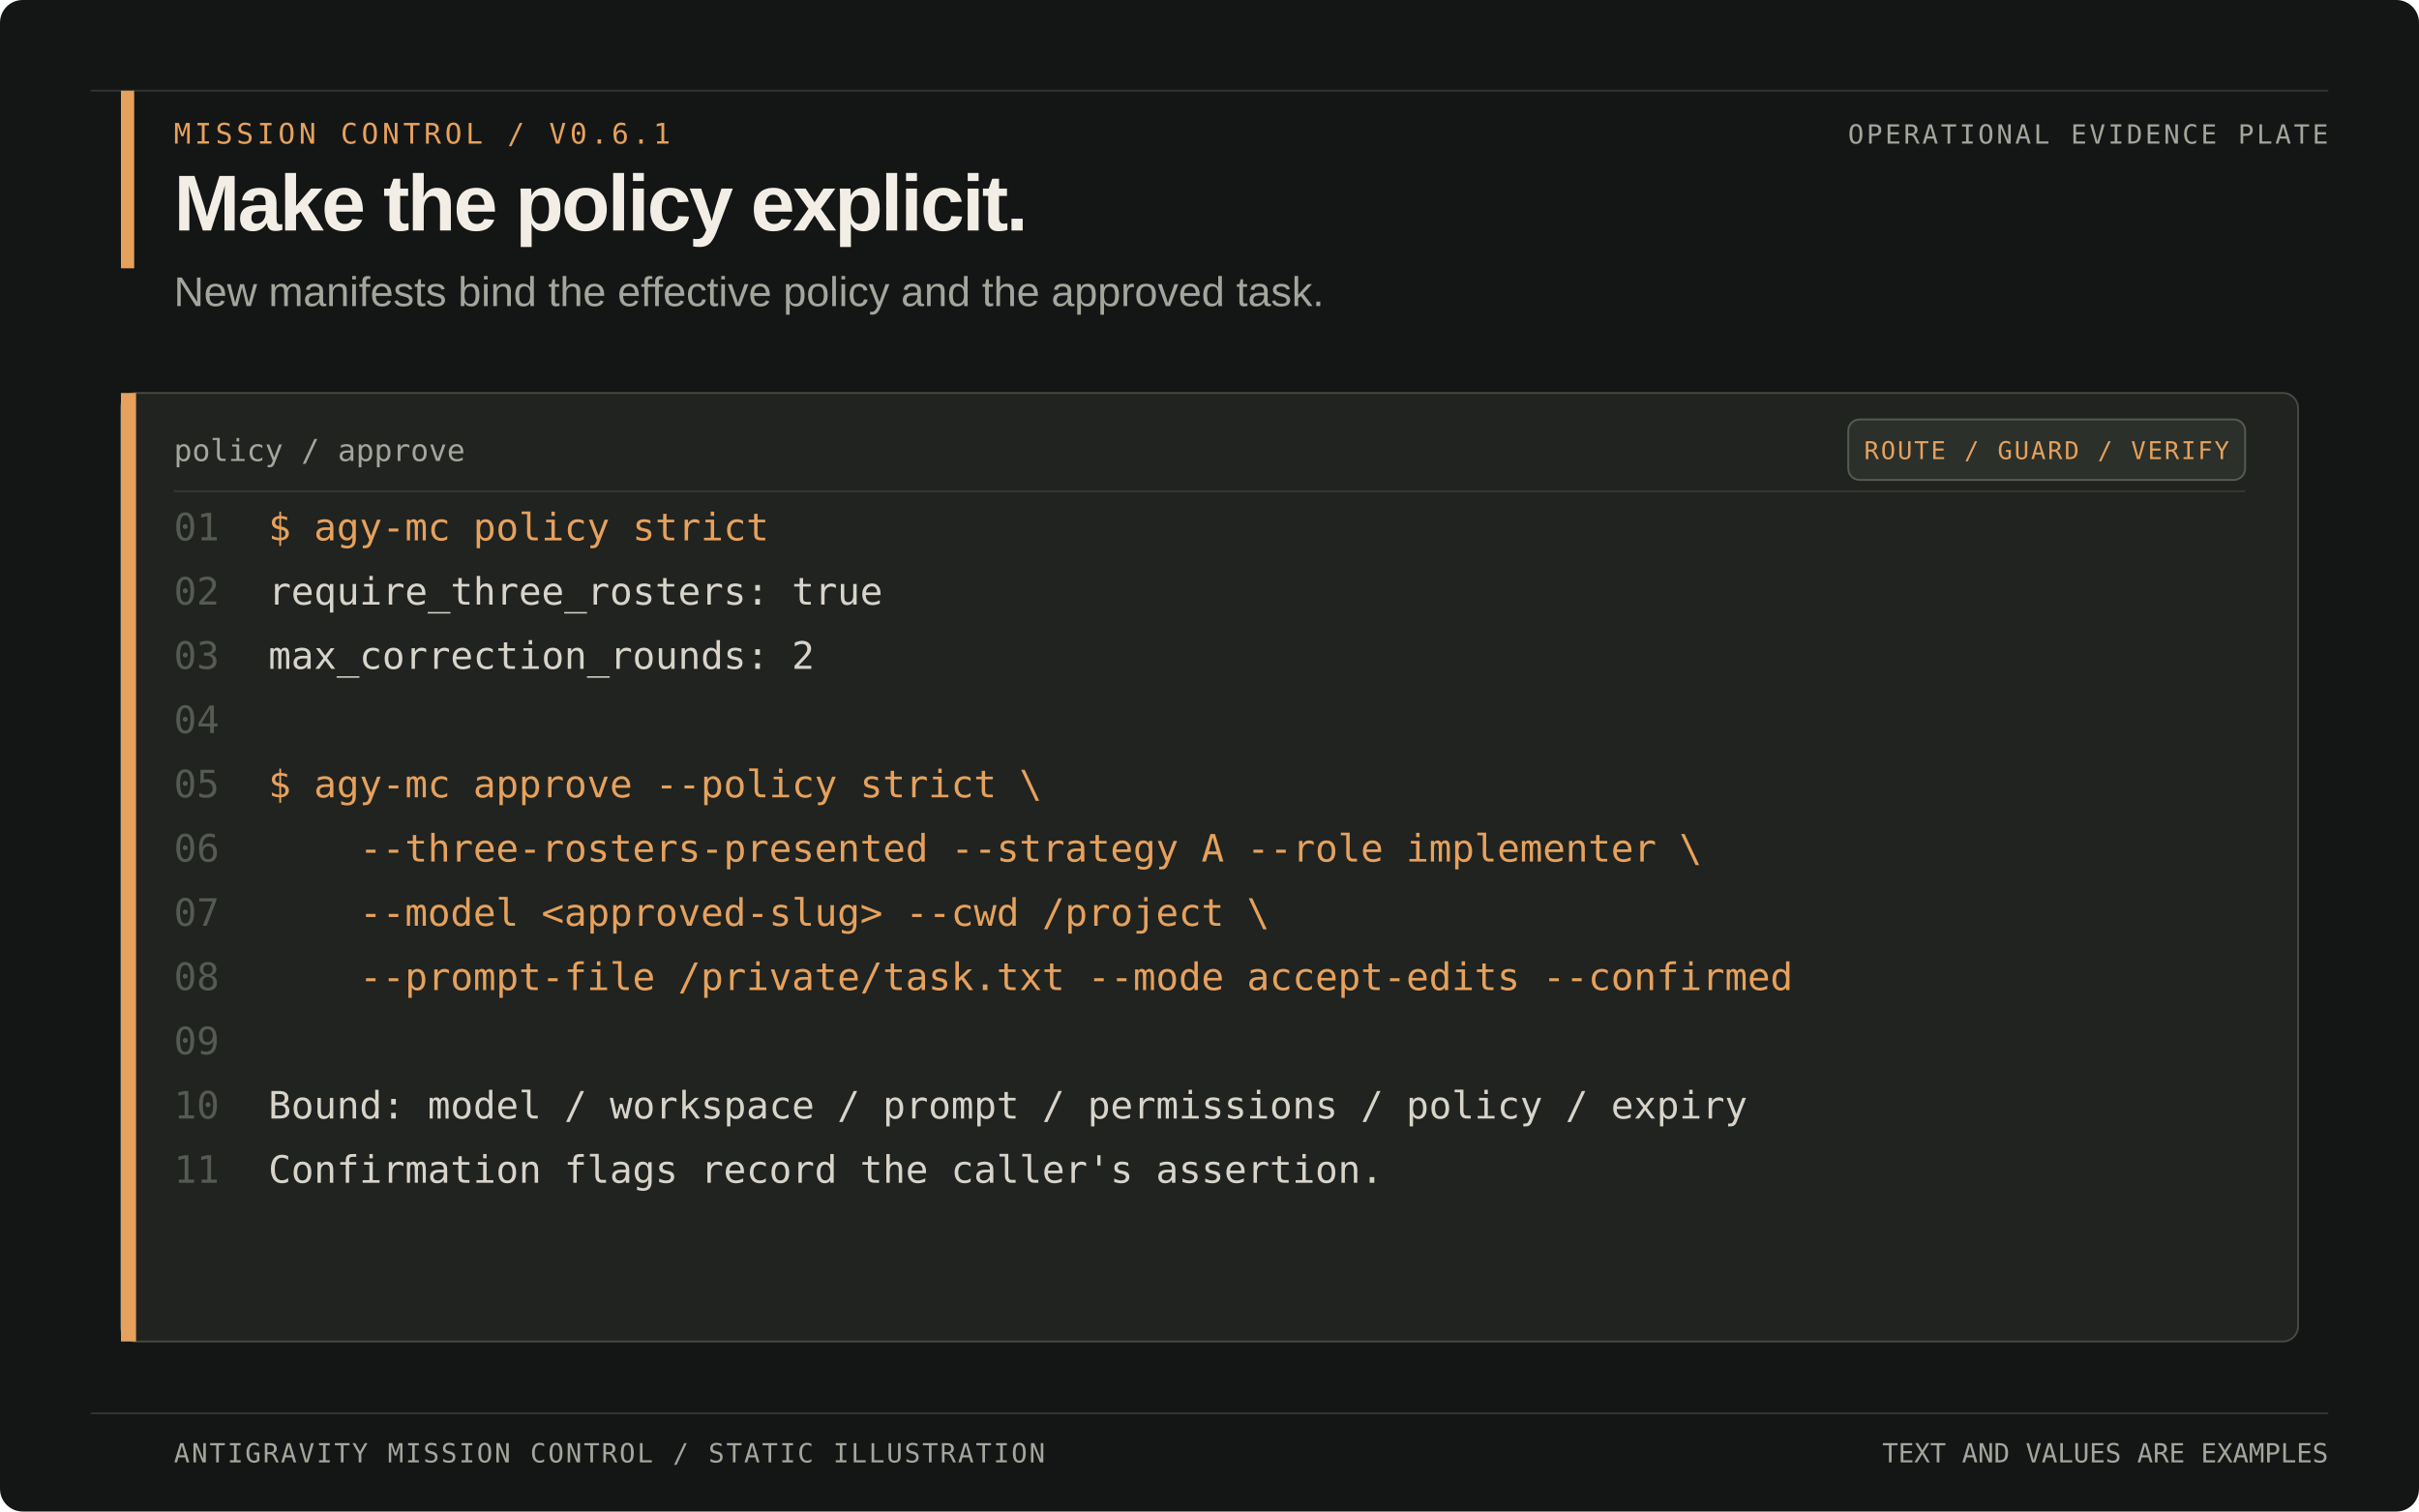
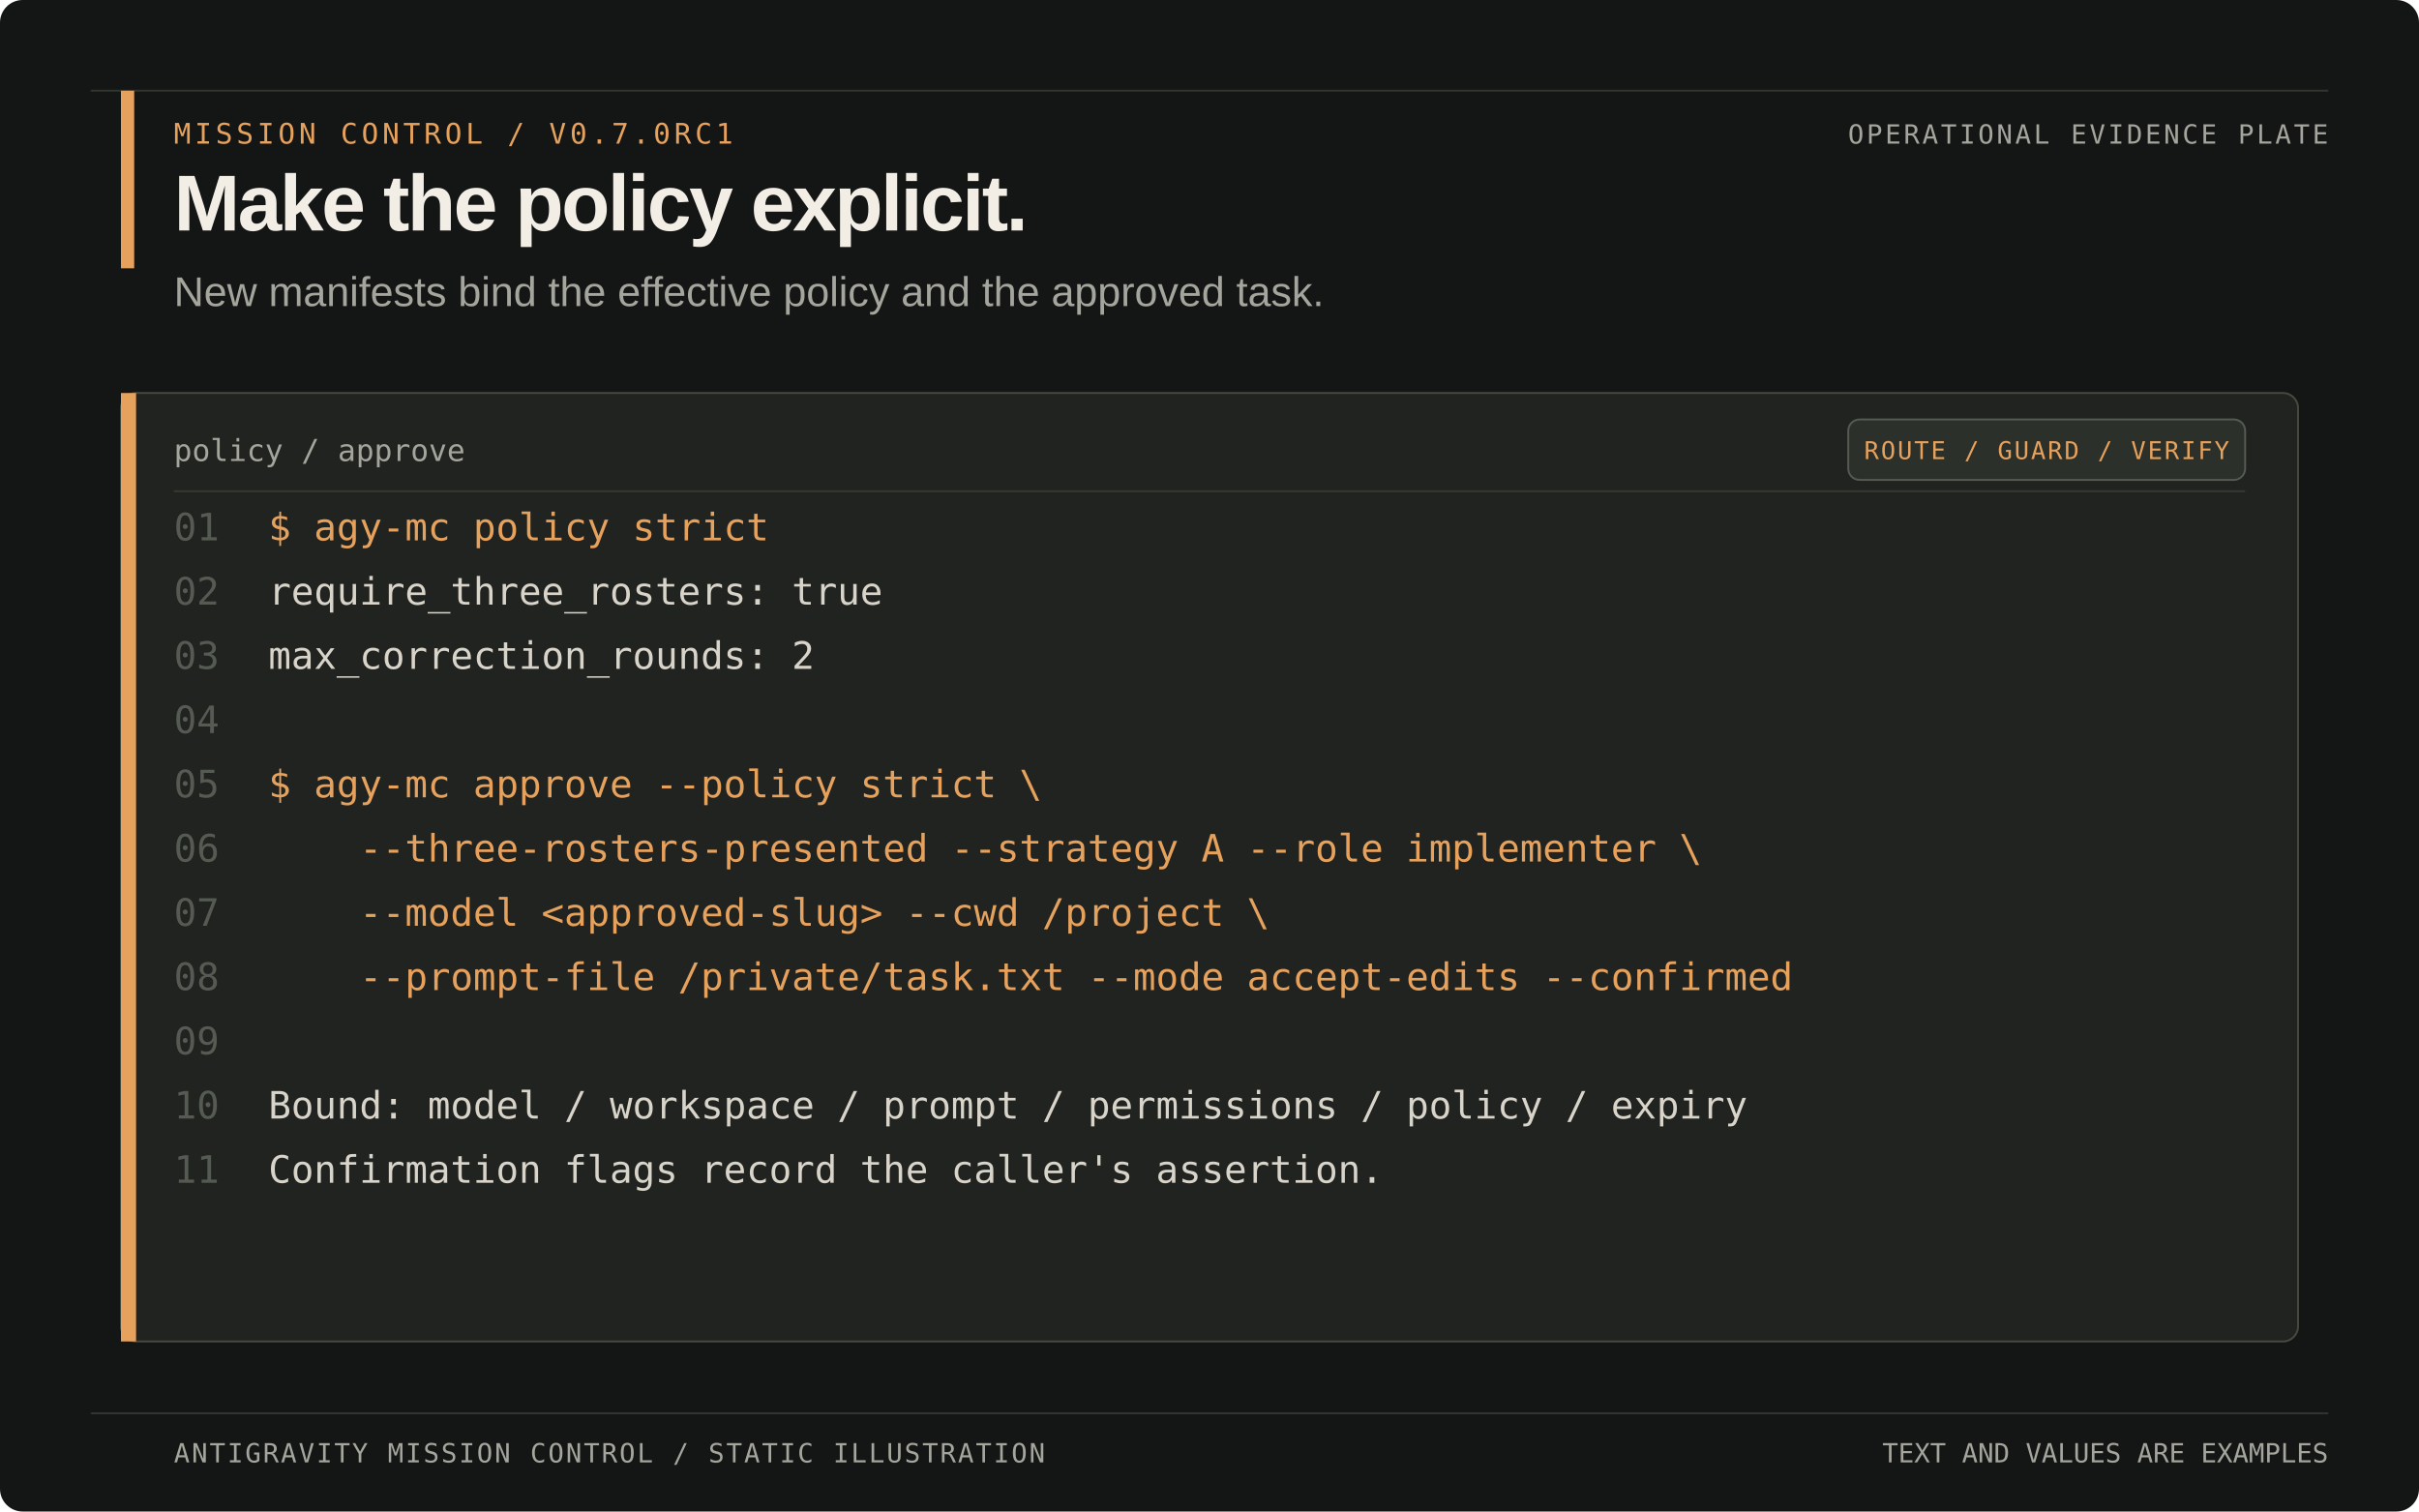
<svg xmlns="http://www.w3.org/2000/svg" width="1280" height="800" viewBox="0 0 1280 800" role="img" aria-labelledby="title desc">
  <rect width="1280" height="800" rx="12" fill="#141615" />
  <path d="M48 48H1232M48 748H1232" stroke="#30352f" />
  <rect x="64" y="48" width="7" height="94" fill="#e6a15d" />
-   <text x="92" y="76" font-family="Menlo, Consolas, monospace" font-size="15" letter-spacing="2" fill="#e6a15d">MISSION CONTROL  /  V0.6.1</text>
+   <text x="92" y="76" font-family="Menlo, Consolas, monospace" font-size="15" letter-spacing="2" fill="#e6a15d">MISSION CONTROL  /  V0.7.0RC1</text>
  <text x="92" y="122" font-family="Arial, Helvetica, sans-serif" font-size="42" font-weight="700" letter-spacing="-1.2" fill="#f2eee5">Make the policy explicit.</text>
  <text x="92" y="162" font-family="Arial, Helvetica, sans-serif" font-size="22" fill="#a4a59c">New manifests bind the effective policy and the approved task.</text>
  <text x="1232" y="76" text-anchor="end" font-family="Menlo, Consolas, monospace" font-size="14" letter-spacing="1.4" fill="#a4a59c">OPERATIONAL EVIDENCE PLATE</text>
  <rect x="64" y="208" width="1152" height="502" rx="8" fill="#20231f" stroke="#454a42" />
  <rect x="64" y="208" width="8" height="502" fill="#e6a15d" />
  <text x="92" y="244" font-family="Menlo, Consolas, monospace" font-size="16" fill="#a4a59c">policy / approve</text>
  <rect x="978" y="222" width="210" height="32" rx="6" fill="#2b302a" stroke="#555b53" />
  <text x="1083" y="243" text-anchor="middle" font-family="Menlo, Consolas, monospace" font-size="13" letter-spacing="1" fill="#e6a15d">ROUTE / GUARD / VERIFY</text>
  <path d="M92 260H1188" stroke="#343a33" />
  <g xml:space="preserve" font-family="Menlo, Consolas, monospace" font-size="20">
    <text x="92" y="286" fill="#555b53">01</text>
    <text x="142" y="286" fill="#e6a15d">$ agy-mc policy strict</text>
    <text x="92" y="320" fill="#555b53">02</text>
    <text x="142" y="320" fill="#d8d4ca">require_three_rosters: true</text>
    <text x="92" y="354" fill="#555b53">03</text>
    <text x="142" y="354" fill="#d8d4ca">max_correction_rounds: 2</text>
    <text x="92" y="388" fill="#555b53">04</text>
    <text x="142" y="388" fill="#d8d4ca" />
    <text x="92" y="422" fill="#555b53">05</text>
    <text x="142" y="422" fill="#e6a15d">$ agy-mc approve --policy strict \</text>
    <text x="92" y="456" fill="#555b53">06</text>
    <text x="142" y="456" fill="#e6a15d">    --three-rosters-presented --strategy A --role implementer \</text>
    <text x="92" y="490" fill="#555b53">07</text>
    <text x="142" y="490" fill="#e6a15d">    --model &lt;approved-slug&gt; --cwd /project \</text>
    <text x="92" y="524" fill="#555b53">08</text>
    <text x="142" y="524" fill="#e6a15d">    --prompt-file /private/task.txt --mode accept-edits --confirmed</text>
    <text x="92" y="558" fill="#555b53">09</text>
    <text x="142" y="558" fill="#d8d4ca" />
    <text x="92" y="592" fill="#555b53">10</text>
    <text x="142" y="592" fill="#d8d4ca">Bound: model / workspace / prompt / permissions / policy / expiry</text>
    <text x="92" y="626" fill="#555b53">11</text>
    <text x="142" y="626" fill="#d8d4ca">Confirmation flags record the caller's assertion.</text>
  </g>
  <text x="92" y="774" font-family="Menlo, Consolas, monospace" font-size="14" letter-spacing="1" fill="#a4a59c">ANTIGRAVITY MISSION CONTROL  /  STATIC ILLUSTRATION</text>
  <text x="1232" y="774" text-anchor="end" font-family="Menlo, Consolas, monospace" font-size="14" fill="#a4a59c">TEXT AND VALUES ARE EXAMPLES</text>
</svg>
